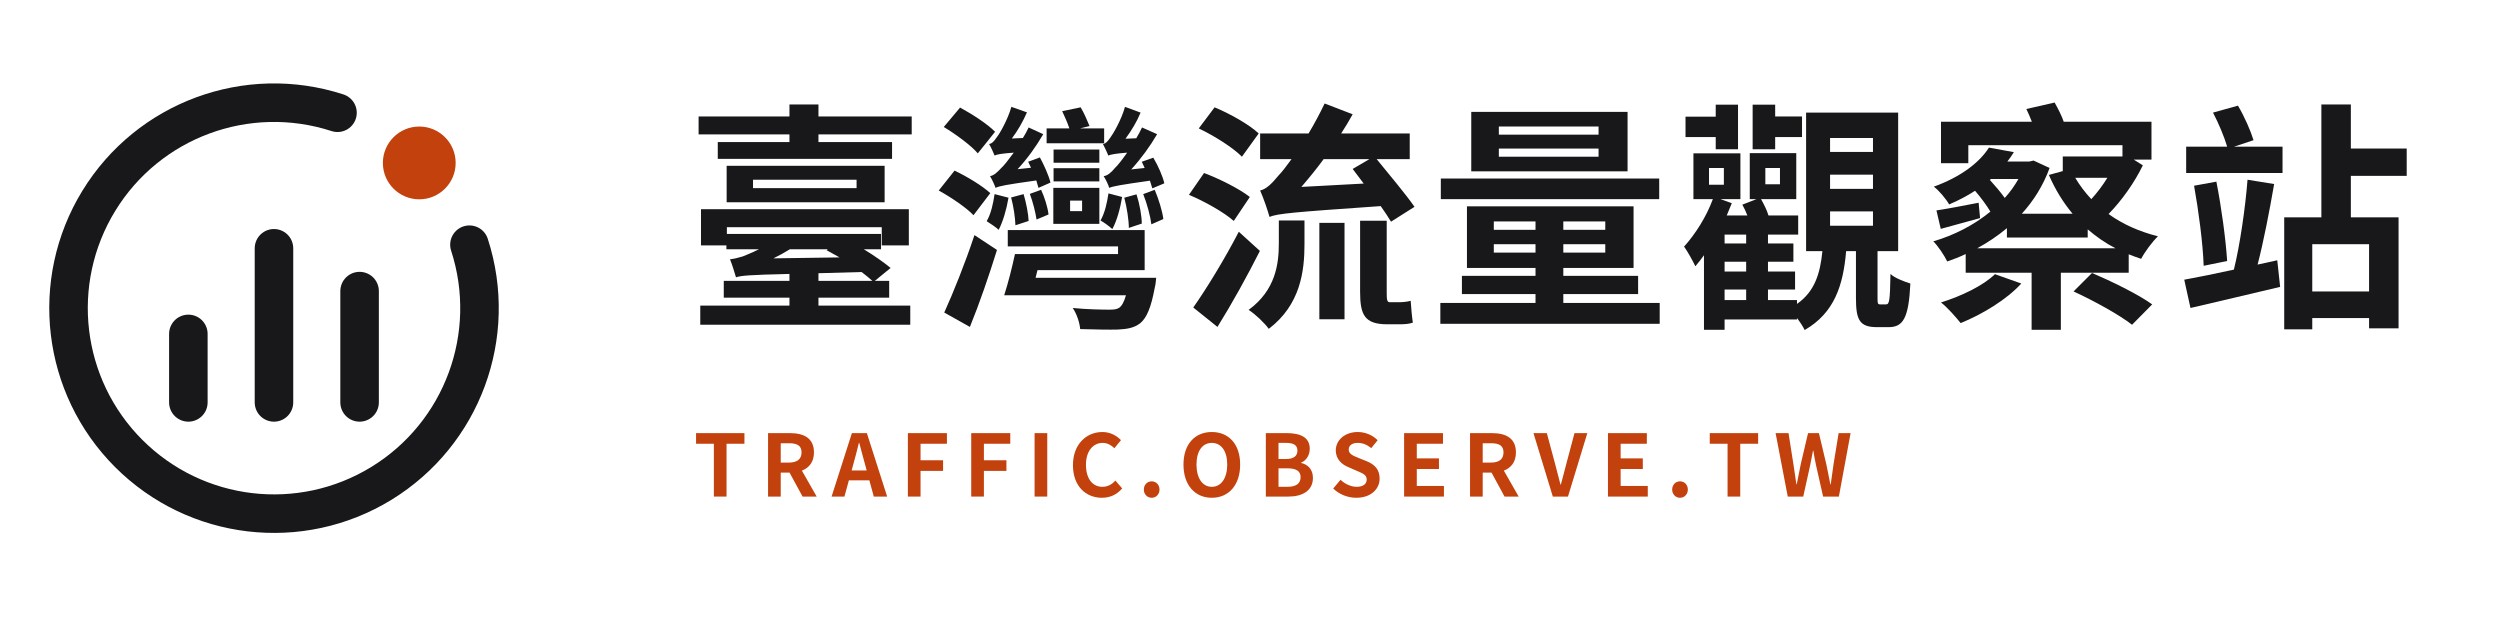
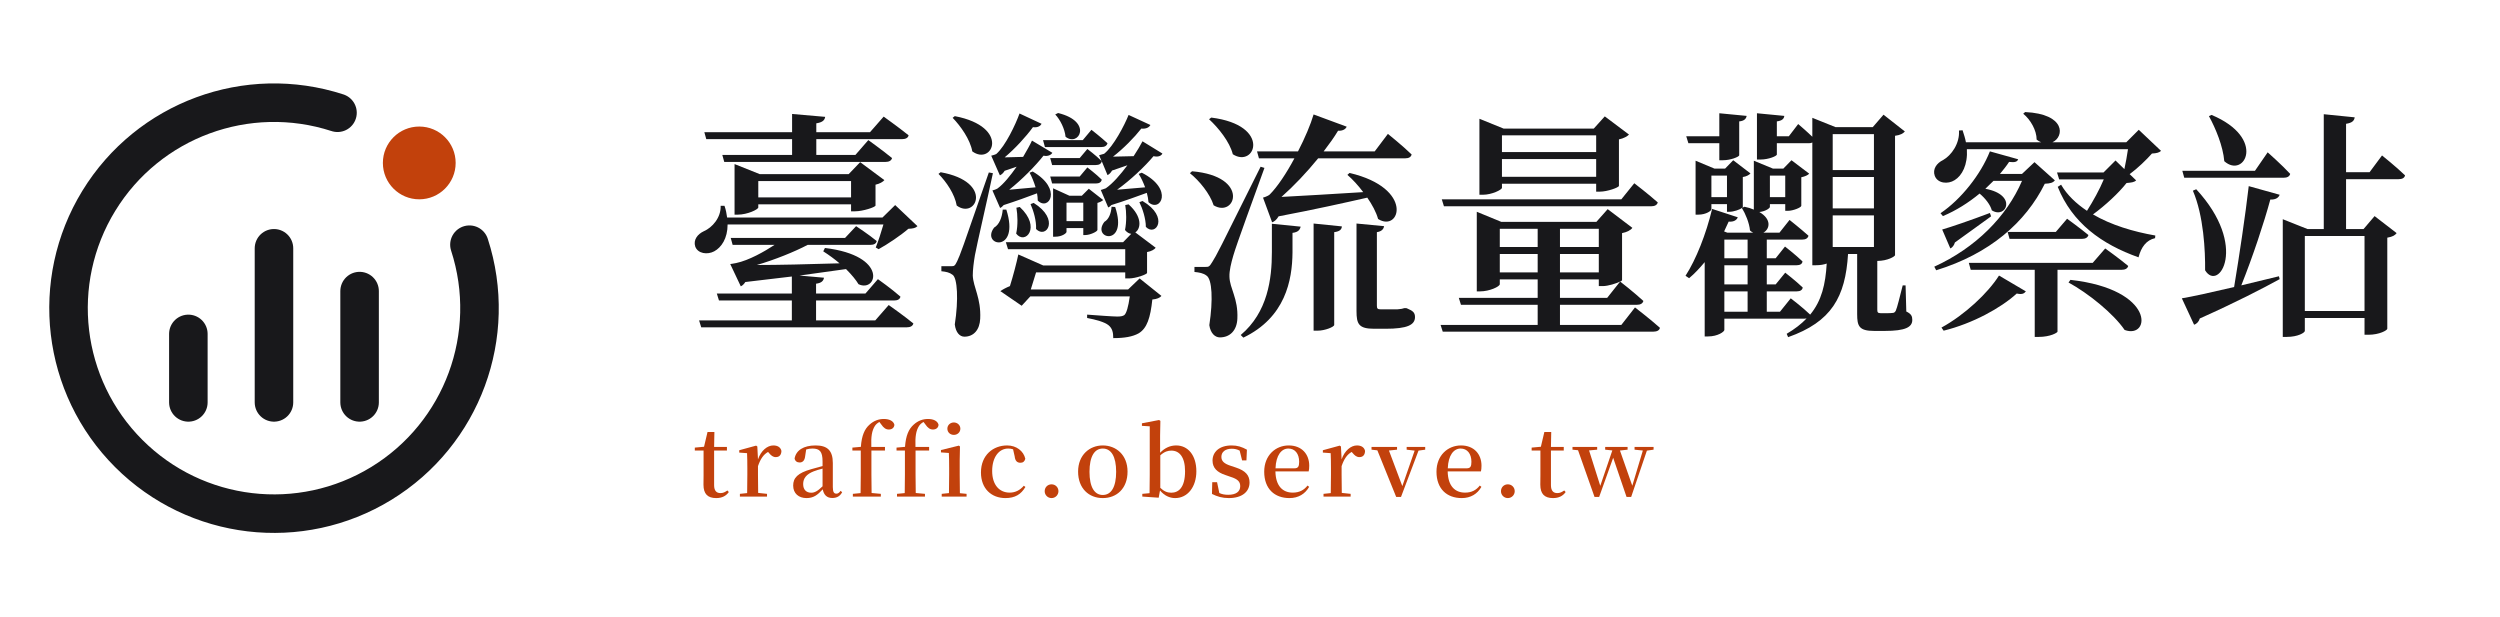
<svg xmlns="http://www.w3.org/2000/svg" width="292" height="72" viewBox="0 0 292 72" role="img" aria-labelledby="title">
  <g transform="translate(0 4)">
    <g fill="none" stroke="#18181B" stroke-width="4.5" stroke-linecap="round">
      <path d="M39.42 9.17a24 24 0 1 0 15.41 15.41" />
      <path d="M22 35v8m10-18v18m10-13v13" />
    </g>
    <circle cx="48.97" cy="15.03" r="4.25" fill="#C2410C" />
  </g>
  <g fill="#18181B">
-     <path transform="translate(80 36) scale(0.028 -0.028)" d="M284 536H716V501H284ZM174 594V442H833V594ZM436 850V800H57V725H436V693H137V623H864V693H557V725H946V800H557V850ZM213 129C235 136 265 139 436 143V114H162V44H436V11H64V-69H940V11H557V44H852V114H792L858 168C830 191 789 220 746 246H818V310H175V338H821V262H934V413H67V262H173V246H309C279 231 253 221 241 216C222 210 204 206 188 204C197 183 208 145 213 129ZM591 242 645 212 369 208C392 219 415 232 438 246H596ZM557 114V146L737 151C754 138 770 125 782 114Z" />
-     <path transform="translate(109 36) scale(0.028 -0.028)" d="M502 662V607H693V662ZM502 584V529H693V584ZM571 449H621V405H571ZM501 502V352H693V502ZM44 756C94 726 158 679 186 646L258 736C227 768 162 810 112 837ZM23 491C74 463 139 419 168 388L238 480C206 510 140 550 89 574ZM46 -18 153 -78C193 20 233 137 266 243L172 305C133 187 82 61 46 -18ZM403 477C416 443 427 398 431 370L481 391C478 419 465 462 450 494ZM256 476C250 436 241 394 223 363C237 354 262 338 273 327C291 361 306 413 314 461ZM325 462C335 425 342 377 343 346L398 364C397 393 388 439 377 476ZM876 476C892 436 906 383 910 350L960 372C956 405 940 456 924 494ZM731 479C725 439 716 398 698 366C712 358 736 341 747 330C766 364 780 416 788 464ZM797 461C808 420 816 367 816 335L870 353C870 384 861 435 848 475ZM341 226C329 170 312 103 296 54H804C796 26 787 10 776 2C765 -5 754 -6 733 -6C707 -6 641 -5 582 1C599 -24 611 -61 613 -87C676 -89 737 -90 770 -89C810 -87 838 -82 863 -63C891 -40 909 4 924 85C928 98 930 127 930 127H427L435 159H882V326H311V258H771V226ZM538 822C548 800 561 772 568 750H473V688H713V750H612L652 760C644 780 629 815 615 838ZM260 502C276 510 303 515 430 533L439 502L489 524C483 551 463 596 445 629L396 611L408 586L352 580C393 624 430 676 459 726L398 754C391 739 383 724 374 710L328 708C353 741 375 780 391 817L326 840C311 786 276 726 265 713C254 697 246 687 233 685C241 672 252 647 256 637C267 642 284 645 336 649C314 619 295 595 285 586C267 567 254 554 237 551C245 538 257 512 260 502ZM734 502C751 509 777 514 904 532L914 500L964 521C958 549 938 595 918 628L870 611L882 585L826 579C867 624 905 676 934 726L871 754C864 739 856 724 847 709L802 707C827 741 850 779 865 816L800 840C785 786 750 726 739 712C729 697 719 686 708 685C715 671 727 647 730 637C741 641 758 645 809 649C788 619 769 595 759 586C742 566 728 553 711 551C720 537 732 512 734 502Z" />
-     <path transform="translate(138 36) scale(0.028 -0.028)" d="M575 356V-46H680V356ZM406 366V271C406 185 393 76 280 -7C307 -24 347 -62 364 -86C497 15 513 156 513 267V366ZM72 750C135 720 215 670 252 632L322 729C283 766 201 812 138 838ZM31 473C96 446 179 399 218 364L285 464C242 498 158 540 94 564ZM49 3 150 -78C211 20 274 134 327 239L239 319C179 203 102 78 49 3ZM745 365V69C745 -27 763 -67 858 -67C871 -67 897 -67 909 -67C929 -67 950 -66 965 -60C961 -35 958 3 956 31C943 27 922 25 908 25C898 25 879 25 869 25C857 25 856 36 856 67V365ZM367 381C404 395 457 400 831 426C848 402 863 379 874 361L972 423C936 475 866 558 814 622H952V729H666C683 755 699 782 714 809L597 854C577 812 554 769 530 729H328V622H459C436 590 417 566 405 554C376 519 354 497 328 491C342 460 361 404 367 381ZM714 581 760 520 500 506C531 542 563 581 593 622H784Z" />
-     <path transform="translate(167 36) scale(0.028 -0.028)" d="M288 666H704V632H288ZM288 758H704V724H288ZM173 819V571H825V819ZM46 541V455H957V541ZM267 267H441V232H267ZM557 267H732V232H557ZM267 362H441V327H267ZM557 362H732V327H557ZM44 22V-65H959V22H557V59H869V135H557V168H850V425H155V168H441V135H134V59H441V22Z" />
-     <path transform="translate(196 36) scale(0.028 -0.028)" d="M129 585H191V515H129ZM364 585H425V517H364ZM634 557H813V498H634ZM634 404H813V344H634ZM634 710H813V652H634ZM284 194V153H194V194ZM534 816V238H602C593 147 571 70 496 18V34H375V78H488V153H375V194H481V270H375V307H501V387H377C371 408 358 434 346 455H493V647H299V455H327L268 432C276 418 283 402 289 387H203L224 438L177 455H260V646H64V455H145C118 381 71 308 25 257C39 238 64 193 72 175C84 189 96 204 108 221V-90H194V-47H496V-41C509 -58 521 -76 528 -91C653 -19 689 97 701 238H742V42C742 -49 757 -79 830 -79C844 -79 864 -79 878 -79C938 -79 962 -43 969 103C944 111 903 126 886 143C884 27 881 16 867 16C863 16 849 16 844 16C833 16 832 19 832 43V238H918V816ZM284 270H194V307H284ZM284 78V34H194V78ZM157 849V799H31V714H157V663H250V849ZM311 849V663H405V714H517V800H405V849Z" />
-     <path transform="translate(225 36) scale(0.028 -0.028)" d="M286 142C237 94 147 51 61 24C86 5 125 -39 143 -62C232 -26 334 35 396 103ZM614 70C697 32 806 -28 858 -69L942 16C884 58 771 113 691 147ZM42 408 60 331C112 345 166 360 224 376L218 440C150 427 90 415 42 408ZM269 539H384C368 511 349 484 327 460C309 485 286 512 265 535ZM417 831C425 815 433 796 440 778H61V605H175V680H818V633H569V572L511 556C537 496 570 442 610 394H398C447 448 487 511 514 585L447 616L430 612H338C348 625 357 638 365 651L261 670C223 610 147 549 31 507C52 492 82 456 95 433C135 450 171 469 203 490C227 462 251 430 267 403C199 347 115 304 29 279C49 259 75 220 87 195C113 204 139 214 164 226V148H439V-90H561V148H844V225C861 218 878 212 896 206C911 235 943 278 966 300C887 320 818 351 760 393C815 449 868 524 903 596L865 620H939V778H573C564 804 549 833 535 858ZM336 334V295H673V329C708 299 746 272 789 250H212C256 274 298 302 336 334ZM621 544H755C736 513 712 481 688 455C662 483 640 512 621 544Z" />
-     <path transform="translate(254 36) scale(0.028 -0.028)" d="M81 511C100 406 118 268 121 177L219 197C213 289 195 422 174 528ZM160 816C183 772 207 715 219 674H48V564H450V674H248L329 701C317 740 291 800 264 845ZM304 536C295 420 272 261 247 161C169 144 96 129 40 119L66 1C172 26 311 58 440 89L428 200L346 182C371 278 396 408 415 518ZM457 379V-88H574V-41H811V-84H934V379H735V552H968V666H735V850H612V379ZM574 70V267H811V70Z" />
+     <path transform="translate(80 37) scale(0.028 -0.028)" d="M714 378 668 329H191L199 300H374C333 273 267 235 213 224C204 222 189 220 189 220L233 127C240 130 246 136 252 145L446 168V97H133L142 68H446V-15H59L68 -44H925C940 -44 950 -39 953 -28C913 5 850 49 850 49L794 -15H547V68H873C887 68 897 73 899 84C863 116 805 157 805 157L753 97H547V138C570 141 578 150 580 163L478 172L672 199C696 175 714 153 724 136C801 99 851 255 584 287L577 273C602 257 625 240 645 223C512 219 389 216 300 216C375 238 457 271 512 300H774C788 300 798 305 800 316C766 344 714 378 714 378ZM306 456V469H693V440H710C742 440 794 457 795 464V551C813 555 826 563 832 570L731 645L683 595H312L207 637V426H220C261 426 306 448 306 456ZM693 566V498H306V566ZM829 835 772 770H548V807C574 811 583 820 585 834L447 846V770H81L89 741H447V675H156L164 646H837C851 646 861 651 864 662C825 694 765 737 765 737L711 675H548V741H906C920 741 931 746 933 757C892 790 829 835 829 835ZM165 463H149C151 414 114 372 79 357C53 345 34 321 43 293C54 263 94 258 122 273C152 289 178 327 178 385H828C819 353 806 314 796 289L808 282C846 303 901 340 932 367C952 368 962 370 970 378L877 466L824 414H176C174 429 171 446 165 463Z" />
+     <path transform="translate(109 37) scale(0.028 -0.028)" d="M75 211C64 211 34 211 34 211V190C54 188 68 185 81 175C101 161 106 71 90 -32C94 -66 111 -83 130 -83C169 -83 194 -54 196 -8C200 78 167 123 165 172C165 196 169 228 174 257C182 301 227 494 249 599L232 602C115 265 115 265 100 232C90 211 87 211 75 211ZM31 603 22 596C55 563 90 511 98 464C179 404 254 563 31 603ZM90 837 81 830C114 796 154 740 163 690C247 628 324 792 90 837ZM759 458 744 459C742 431 732 406 714 396C658 323 815 290 759 458ZM873 483 860 478C873 452 887 409 887 375C928 332 987 416 873 483ZM305 447H290C287 413 275 384 254 372C196 295 364 261 305 447ZM361 458 347 455C352 426 354 382 346 347C383 298 453 373 361 458ZM521 850 509 844C530 822 549 783 552 751C607 707 668 814 521 850ZM419 475 406 470C418 443 431 400 429 366C471 323 530 406 419 475ZM660 780 624 737H458L466 708H701C715 708 724 713 727 724C700 749 660 780 660 780ZM643 623 611 585H488L496 556H678C692 556 701 561 703 572C680 595 643 623 643 623ZM643 700 611 662H488L496 633H678C692 633 701 638 703 649L727 591C734 594 740 600 746 610L810 632C781 593 749 556 720 536C713 533 699 529 699 529L730 456C735 458 739 461 743 466C798 483 853 503 891 517C895 503 897 490 898 478C947 433 1006 532 870 601L857 596C867 581 876 561 884 540L767 530C824 571 883 627 919 670C939 665 952 672 956 681L873 732C864 715 852 694 836 670L750 668C793 701 839 748 868 785C890 783 901 791 906 800L815 842C798 799 752 711 713 680C707 678 692 674 692 674L702 650C679 673 643 700 643 700ZM415 606 402 601C411 585 420 563 427 540L317 530C370 572 426 629 460 672C480 668 492 676 497 684L412 735C404 717 390 693 375 667L298 665C341 701 387 751 416 791C437 788 448 797 452 805L360 848C344 803 301 712 263 679C258 676 242 672 242 672L278 590C285 593 292 599 298 609L348 626C322 589 294 554 268 535C262 531 247 527 247 527L279 454C284 456 289 460 294 466C344 482 396 501 433 515C435 505 436 494 436 485C481 439 542 532 415 606ZM459 214 355 260C348 226 333 169 320 128C305 122 290 114 280 107L369 46L405 85H820C814 42 806 14 797 7C791 3 783 1 768 1C750 1 682 6 642 9V-5C679 -12 715 -22 731 -35C747 -48 751 -65 751 -89C798 -89 832 -83 857 -69C892 -48 906 -4 914 72C934 74 945 79 952 87L861 160L813 114H407L429 185H801V160H817C845 160 892 177 892 183V270C910 273 923 281 928 288L843 352C866 367 874 416 815 469L801 466C806 438 807 396 800 362C808 352 817 347 826 346L792 311H303L312 282H801V214ZM626 399H556V476H626ZM500 536V334H509C538 334 556 349 556 354V370H626V341H635C654 341 684 355 685 362V475C696 478 705 483 709 487L649 534L620 505H568Z" />
+     <path transform="translate(138 37) scale(0.028 -0.028)" d="M99 208C88 208 54 208 54 208V187C74 185 91 182 104 172C128 157 132 70 116 -35C121 -69 140 -86 160 -86C203 -86 231 -56 233 -8C237 77 201 118 200 167C199 192 207 224 216 255C229 301 306 510 346 621L330 626C149 262 149 262 128 228C116 208 113 208 99 208ZM44 607 35 599C74 568 119 513 134 465C225 410 288 586 44 607ZM124 831 115 824C154 788 201 730 214 678C307 618 378 799 124 831ZM845 378 730 389V24C730 -30 739 -50 804 -50H851C942 -50 974 -34 974 -1C974 17 965 25 943 34L938 36H929C923 34 915 32 909 32C905 31 897 31 892 31C886 31 873 31 862 31H831C817 31 815 35 815 47V353C834 356 843 365 845 378ZM497 376 377 388V270C377 159 360 19 247 -76L258 -87C433 -3 462 152 463 268V350C487 353 494 363 497 376ZM669 377 551 389V-58H567C599 -58 637 -42 637 -34V353C660 356 668 364 669 377ZM861 763 806 690H593C616 720 637 749 653 776C673 775 685 783 689 793L551 844C539 803 515 746 486 690H315L323 661H471C438 599 400 542 368 510C359 502 340 497 340 497L378 394C387 397 397 405 405 419C553 447 683 476 775 497C795 468 812 437 820 408C911 350 973 536 701 600L692 592C714 573 737 548 758 520C625 512 500 504 417 500C468 545 523 603 570 661H933C948 661 957 666 960 677C923 713 861 763 861 763Z" />
+     <path transform="translate(167 37) scale(0.028 -0.028)" d="M50 490 59 461H924C938 461 948 466 951 477C913 511 853 557 853 557L799 490ZM694 658V584H301V658ZM694 687H301V757H694ZM207 785V509H221C259 509 301 530 301 538V555H694V522H710C740 522 788 539 789 546V740C809 744 824 753 831 760L730 836L684 785H308L207 826ZM705 262V185H543V262ZM705 291H543V367H705ZM292 262H450V185H292ZM292 291V367H450V291ZM121 79 130 50H450V-34H45L54 -62H933C947 -62 958 -57 960 -46C921 -11 856 39 856 39L799 -34H543V50H864C878 50 888 55 891 66C854 100 796 146 794 147L740 79H543V156H705V128H721C744 128 778 139 794 147C798 149 802 151 802 152V349C823 353 839 362 845 371L742 449L695 396H298L196 438V106H210C249 106 292 126 292 136V156H450V79Z" />
+     <path transform="translate(196 37) scale(0.028 -0.028)" d="M286 838 172 849V753H34L43 724H172V653H188C218 653 255 667 255 674V815C276 817 284 826 286 838ZM560 830V751C534 776 501 804 501 804L462 753H412V815C434 818 442 826 443 838L329 849V656H345C376 656 412 670 412 677V724H546C552 724 556 725 560 727V215H575C594 215 609 218 620 222C615 136 599 67 551 9C520 39 470 77 470 77L425 21H370V106H495C509 106 518 111 520 122C492 149 447 184 447 184L407 135H370V215H495C508 215 518 220 519 231C491 258 446 293 446 293L407 244H370V322H518C532 322 541 327 544 338C513 366 465 404 465 404L423 351H356C383 366 391 407 339 437C367 440 383 454 383 458V470H447V442H458C480 442 514 456 514 463V582C529 585 542 591 547 597L473 653L439 618H396L316 651V447C305 452 292 456 277 459L266 454C281 430 297 392 300 360C304 356 309 353 313 351H205L192 356L211 397C233 395 245 404 249 415L142 450C117 345 75 239 31 171L46 161C69 180 90 203 111 228V-82H125C166 -82 193 -62 193 -55V-8H526L536 -7C514 -30 487 -51 453 -71L459 -85C640 -21 698 82 709 262H747V11C747 -39 755 -59 818 -59H862C949 -59 977 -43 977 -13C977 2 973 12 952 22L949 131H937C925 84 914 38 908 25C904 18 900 16 894 16C889 15 880 15 870 15H845C833 15 831 19 831 30V233C874 233 905 252 905 257V755C928 758 939 765 946 773L857 843L812 791H657ZM73 651V426H84C118 426 139 443 139 448V470H204V438H214C232 438 258 447 266 454C269 456 270 457 270 458V583C285 585 297 592 302 598L230 653L196 618H152ZM447 499H383V589H447ZM204 499H139V589H204ZM290 21H193V106H290ZM290 135H193V215H290ZM290 244H193V322H290ZM645 291V423H817V291ZM645 452V583H817V452ZM645 612V762H817V612Z" />
+     <path transform="translate(225 37) scale(0.028 -0.028)" d="M66 364 100 285C109 289 116 299 119 310C184 356 236 395 270 419L265 433C183 402 101 374 66 364ZM415 106 303 172C257 99 160 8 63 -45L72 -58C193 -28 310 36 377 97C400 92 408 97 415 106ZM601 154 593 143C674 99 780 14 827 -55C935 -95 959 114 601 154ZM587 409 540 354H339L347 325H649C663 325 673 330 676 341C641 370 587 409 587 409ZM746 285 694 225H177L185 196H452V-84H468C518 -84 547 -66 547 -62V196H815C829 196 839 201 842 212C805 243 746 285 746 285ZM151 778 136 777C140 723 104 673 70 654C43 641 25 616 35 588C47 556 90 552 118 570C149 589 173 634 169 699H841C837 673 832 642 826 616L789 652L739 602H545L554 573H740C723 532 696 483 670 442C625 472 587 508 562 551L548 542C608 392 730 303 885 248C896 291 918 320 954 328L955 339C863 355 770 383 695 427C747 465 802 516 835 558C856 560 867 561 875 569L848 595C882 620 918 655 941 681C961 682 971 685 979 692L886 780L834 728H526C576 751 582 846 412 854L404 847C434 823 460 778 460 739C466 734 473 730 479 728H165C162 744 157 760 151 778ZM383 657 265 690C227 594 145 490 59 432L69 420C124 443 176 476 222 514C246 494 267 467 273 444C333 406 382 509 246 534L280 567H399C335 418 206 288 33 209L41 194C265 263 414 394 494 555C517 556 528 559 536 569L451 645L399 596H307C321 613 334 629 345 646C371 643 379 647 383 657Z" />
+     <path transform="translate(254 37) scale(0.028 -0.028)" d="M154 842 143 837C171 786 202 711 207 649C291 574 385 745 154 842ZM90 532 76 526C121 422 128 274 127 194C183 101 310 294 90 532ZM388 686 335 609H32L40 580H455C469 580 479 585 482 596C448 633 388 686 388 686ZM751 832 622 845V366H554L451 407V-84H467C515 -84 543 -66 543 -59V-5H792V-75H808C855 -75 887 -56 887 -50V330C910 334 919 340 926 349L834 420L788 366H715V574H934C949 574 959 579 961 590C925 625 865 673 865 673L813 603H715V805C741 809 749 818 751 832ZM543 24V337H792V24ZM30 77 81 -33C92 -30 101 -20 105 -7C257 61 365 117 438 157L435 169L278 131C326 251 373 393 399 489C423 488 434 498 438 509L309 545C295 424 270 256 248 124C153 102 73 84 30 77Z" />
  </g>
  <g fill="#C2410C">
-     <path transform="translate(81 58) scale(0.01 -0.01)" d="M238 0H386V617H595V741H30V617H238Z" />
-     <path transform="translate(88.8 58) scale(0.01 -0.01)" d="M239 397V623H335C430 623 482 596 482 516C482 437 430 397 335 397ZM494 0H659L486 303C571 336 627 405 627 516C627 686 504 741 348 741H91V0H239V280H342Z" />
-     <path transform="translate(97.17 58) scale(0.01 -0.01)" d="M-4 0H146L198 190H437L489 0H645L408 741H233ZM230 305 252 386C274 463 295 547 315 628H319C341 549 361 463 384 386L406 305Z" />
-     <path transform="translate(105.13 58) scale(0.01 -0.01)" d="M91 0H239V300H502V424H239V617H547V741H91Z" />
-     <path transform="translate(112.53 58) scale(0.01 -0.01)" d="M91 0H239V300H502V424H239V617H547V741H91Z" />
-     <path transform="translate(119.93 58) scale(0.01 -0.01)" d="M91 0H239V741H91Z" />
-     <path transform="translate(124.78 58) scale(0.01 -0.01)" d="M392 -14C489 -14 568 24 629 95L550 187C511 144 462 114 398 114C281 114 206 211 206 372C206 531 289 627 401 627C457 627 500 601 538 565L615 659C567 709 493 754 398 754C211 754 54 611 54 367C54 120 206 -14 392 -14Z" />
-     <path transform="translate(132.89 58) scale(0.01 -0.01)" d="M163 -14C215 -14 254 28 254 82C254 137 215 178 163 178C110 178 71 137 71 82C71 28 110 -14 163 -14Z" />
-     <path transform="translate(137.69 58) scale(0.01 -0.01)" d="M385 -14C581 -14 716 133 716 374C716 614 581 754 385 754C189 754 54 614 54 374C54 133 189 -14 385 -14ZM385 114C275 114 206 216 206 374C206 532 275 627 385 627C495 627 565 532 565 374C565 216 495 114 385 114Z" />
-     <path transform="translate(146.94 58) scale(0.01 -0.01)" d="M91 0H355C518 0 641 69 641 218C641 317 583 374 503 393V397C566 420 604 489 604 558C604 696 488 741 336 741H91ZM239 439V627H327C416 627 460 601 460 536C460 477 420 439 326 439ZM239 114V330H342C444 330 497 299 497 227C497 150 442 114 342 114Z" />
-     <path transform="translate(155.3 58) scale(0.01 -0.01)" d="M312 -14C483 -14 584 89 584 210C584 317 525 375 435 412L338 451C275 477 223 496 223 549C223 598 263 627 328 627C390 627 439 604 486 566L561 658C501 719 415 754 328 754C179 754 72 660 72 540C72 432 148 372 223 342L321 299C387 271 433 254 433 199C433 147 392 114 315 114C250 114 179 147 127 196L42 94C114 24 213 -14 312 -14Z" />
-     <path transform="translate(163.09 58) scale(0.01 -0.01)" d="M91 0H556V124H239V322H498V446H239V617H545V741H91Z" />
-     <path transform="translate(170.79 58) scale(0.01 -0.01)" d="M239 397V623H335C430 623 482 596 482 516C482 437 430 397 335 397ZM494 0H659L486 303C571 336 627 405 627 516C627 686 504 741 348 741H91V0H239V280H342Z" />
-     <path transform="translate(179.16 58) scale(0.01 -0.01)" d="M221 0H398L624 741H474L378 380C355 298 339 224 315 141H310C287 224 271 298 248 380L151 741H-5Z" />
-     <path transform="translate(186.9 58) scale(0.01 -0.01)" d="M91 0H556V124H239V322H498V446H239V617H545V741H91Z" />
-     <path transform="translate(194.6 58) scale(0.01 -0.01)" d="M163 -14C215 -14 254 28 254 82C254 137 215 178 163 178C110 178 71 137 71 82C71 28 110 -14 163 -14Z" />
-     <path transform="translate(199.4 58) scale(0.01 -0.01)" d="M238 0H386V617H595V741H30V617H238Z" />
-     <path transform="translate(207.2 58) scale(0.01 -0.01)" d="M161 0H342L423 367C434 424 445 481 456 537H460C468 481 479 424 491 367L574 0H758L895 741H755L696 379C685 302 674 223 663 143H658C642 223 628 303 611 379L525 741H398L313 379C297 302 281 223 266 143H262C251 223 239 301 227 379L170 741H19Z" />
+     <path transform="translate(81 58) scale(0.011 -0.011)" d="M241 -16C303 -16 346 7 375 48L360 65C333 46 314 37 286 37C244 37 219 62 219 121V489H355V527H219L222 686H149L112 529L14 520V489H107V223C107 185 106 161 106 126C106 29 150 -16 241 -16Z" />
+     <path transform="translate(86.002 58) scale(0.011 -0.011)" d="M114 0H326V29L232 39L230 232V323C256 400 289 447 337 474L345 465C369 436 389 419 419 419C460 419 478 446 479 485C470 526 435 543 393 543C329 543 262 488 230 395L223 532L210 541L31 492V467L114 461C116 412 117 369 117 301V232L115 37L38 29V0Z" />
+     <path transform="translate(92.126 58) scale(0.011 -0.011)" d="M462 -15C511 -15 544 4 567 46L551 61C533 38 522 31 506 31C481 31 468 47 468 100V356C468 488 411 543 285 543C156 543 77 490 62 404C68 376 88 362 116 362C145 362 169 380 174 428L185 500C208 507 229 510 250 510C328 510 359 480 359 372V324C318 313 275 302 239 291C95 250 47 199 47 117C47 33 106 -16 188 -16C263 -16 305 16 361 77C372 19 404 -15 462 -15ZM359 109C304 55 272 41 239 41C188 41 153 71 153 133C153 194 188 238 265 268C290 278 324 288 359 297Z" />
+     <path transform="translate(99.229 58) scale(0.011 -0.011)" d="M116 0H332V29L234 38L232 232V489H376V527H231C227 638 237 700 269 750C280 767 297 782 317 792L335 768C362 728 386 712 417 712C453 712 475 734 476 763C465 806 417 824 364 824C310 824 258 806 211 763C160 717 129 650 120 528L30 520V489H119V232L117 37L35 29V0Z" />
+     <path transform="translate(104.385 58) scale(0.011 -0.011)" d="M116 0H332V29L234 38L232 232V489H376V527H231C227 638 237 700 269 750C280 767 297 782 317 792L335 768C362 728 386 712 417 712C453 712 475 734 476 763C465 806 417 824 364 824C310 824 258 806 211 763C160 717 129 650 120 528L30 520V489H119V232L117 37L35 29V0Z" />
+     <path transform="translate(109.541 58) scale(0.011 -0.011)" d="M170 655C207 655 239 682 239 721C239 759 207 787 170 787C132 787 101 759 101 721C101 682 132 655 170 655ZM117 0H305V29L234 36C233 93 232 177 232 232V385L235 532L223 541L33 494V469L117 463C119 414 120 367 120 300V232L118 37L41 29V0Z" />
+     <path transform="translate(114.103 58) scale(0.011 -0.011)" d="M303 -16C405 -16 469 24 515 102L498 115C457 67 407 42 348 42C237 42 162 126 162 271C162 420 235 510 332 510C350 510 367 508 384 502L401 427C406 377 429 359 462 359C489 359 506 372 514 401C496 484 418 543 321 543C173 543 43 441 43 256C43 83 155 -16 303 -16Z" />
+     <path transform="translate(120.997 58) scale(0.011 -0.011)" d="M166 -16C207 -16 239 18 239 57C239 98 207 130 166 130C124 130 93 98 93 57C93 18 124 -16 166 -16Z" />
+     <path transform="translate(125.449 58) scale(0.011 -0.011)" d="M305 -16C452 -16 568 85 568 265C568 444 445 543 305 543C166 543 43 443 43 265C43 86 158 -16 305 -16ZM305 17C217 17 164 100 164 263C164 426 217 510 305 510C394 510 447 426 447 263C447 100 394 17 305 17Z" />
+     <path transform="translate(132.981 58) scale(0.011 -0.011)" d="M389 -16C522 -16 614 104 614 268C614 441 523 543 400 543C339 543 280 519 229 465V647L232 804L218 813L36 778V751L119 746V232C119 177 118 93 117 36L40 29V0L214 -12L228 65C275 9 331 -16 389 -16ZM231 438C277 479 313 488 349 488C433 488 494 421 494 269C494 95 425 41 347 41C305 41 269 56 231 93Z" />
+     <path transform="translate(141.019 58) scale(0.011 -0.011)" d="M228 -16C369 -16 448 52 448 150C448 225 406 274 304 308L250 326C175 350 149 378 149 422C149 473 189 508 259 508C290 508 316 502 343 488L369 384H415L420 498C366 528 320 543 258 543C127 543 55 474 55 382C55 303 106 257 191 229L245 210C326 185 349 156 349 110C349 53 305 19 221 19C183 19 154 25 127 38L103 153H52L49 28C105 0 158 -16 228 -16Z" />
+     <path transform="translate(147.187 58) scale(0.011 -0.011)" d="M311 -16C406 -16 477 28 520 103L503 117C465 69 417 42 346 42C241 42 165 110 162 267H515C519 284 521 303 521 328C521 449 443 543 303 543C165 543 43 439 43 264C43 81 154 -16 311 -16ZM163 300C168 440 227 510 299 510C370 510 414 455 414 369C414 320 403 300 364 300Z" />
+     <path transform="translate(154.169 58) scale(0.011 -0.011)" d="M114 0H326V29L232 39L230 232V323C256 400 289 447 337 474L345 465C369 436 389 419 419 419C460 419 478 446 479 485C470 526 435 543 393 543C329 543 262 488 230 395L223 532L210 541L31 492V467L114 461C116 412 117 369 117 301V232L115 37L38 29V0Z" />
+     <path transform="translate(160.293 58) scale(0.011 -0.011)" d="M364 498 449 488 318 111 176 489 262 498V527H-9V498L53 491L253 -4H304L490 488L561 498V527H364Z" />
+     <path transform="translate(167.308 58) scale(0.011 -0.011)" d="M311 -16C406 -16 477 28 520 103L503 117C465 69 417 42 346 42C241 42 165 110 162 267H515C519 284 521 303 521 328C521 449 443 543 303 543C165 543 43 439 43 264C43 81 154 -16 311 -16ZM163 300C168 440 227 510 299 510C370 510 414 455 414 369C414 320 403 300 364 300Z" />
+     <path transform="translate(174.29 58) scale(0.011 -0.011)" d="M166 -16C207 -16 239 18 239 57C239 98 207 130 166 130C124 130 93 98 93 57C93 18 124 -16 166 -16Z" />
+     <path transform="translate(178.742 58) scale(0.011 -0.011)" d="M241 -16C303 -16 346 7 375 48L360 65C333 46 314 37 286 37C244 37 219 62 219 121V489H355V527H219L222 686H149L112 529L14 520V489H107V223C107 185 106 161 106 126C106 29 150 -16 241 -16Z" />
+     <path transform="translate(183.744 58) scale(0.011 -0.011)" d="M652 498 740 489 628 115 497 489 578 498V527H340V498L416 490L288 114L169 490L255 498V527H-7V498L52 492L227 -4H276L425 412L567 -4H616L783 488L854 498V527H652Z" />
  </g>
</svg>
